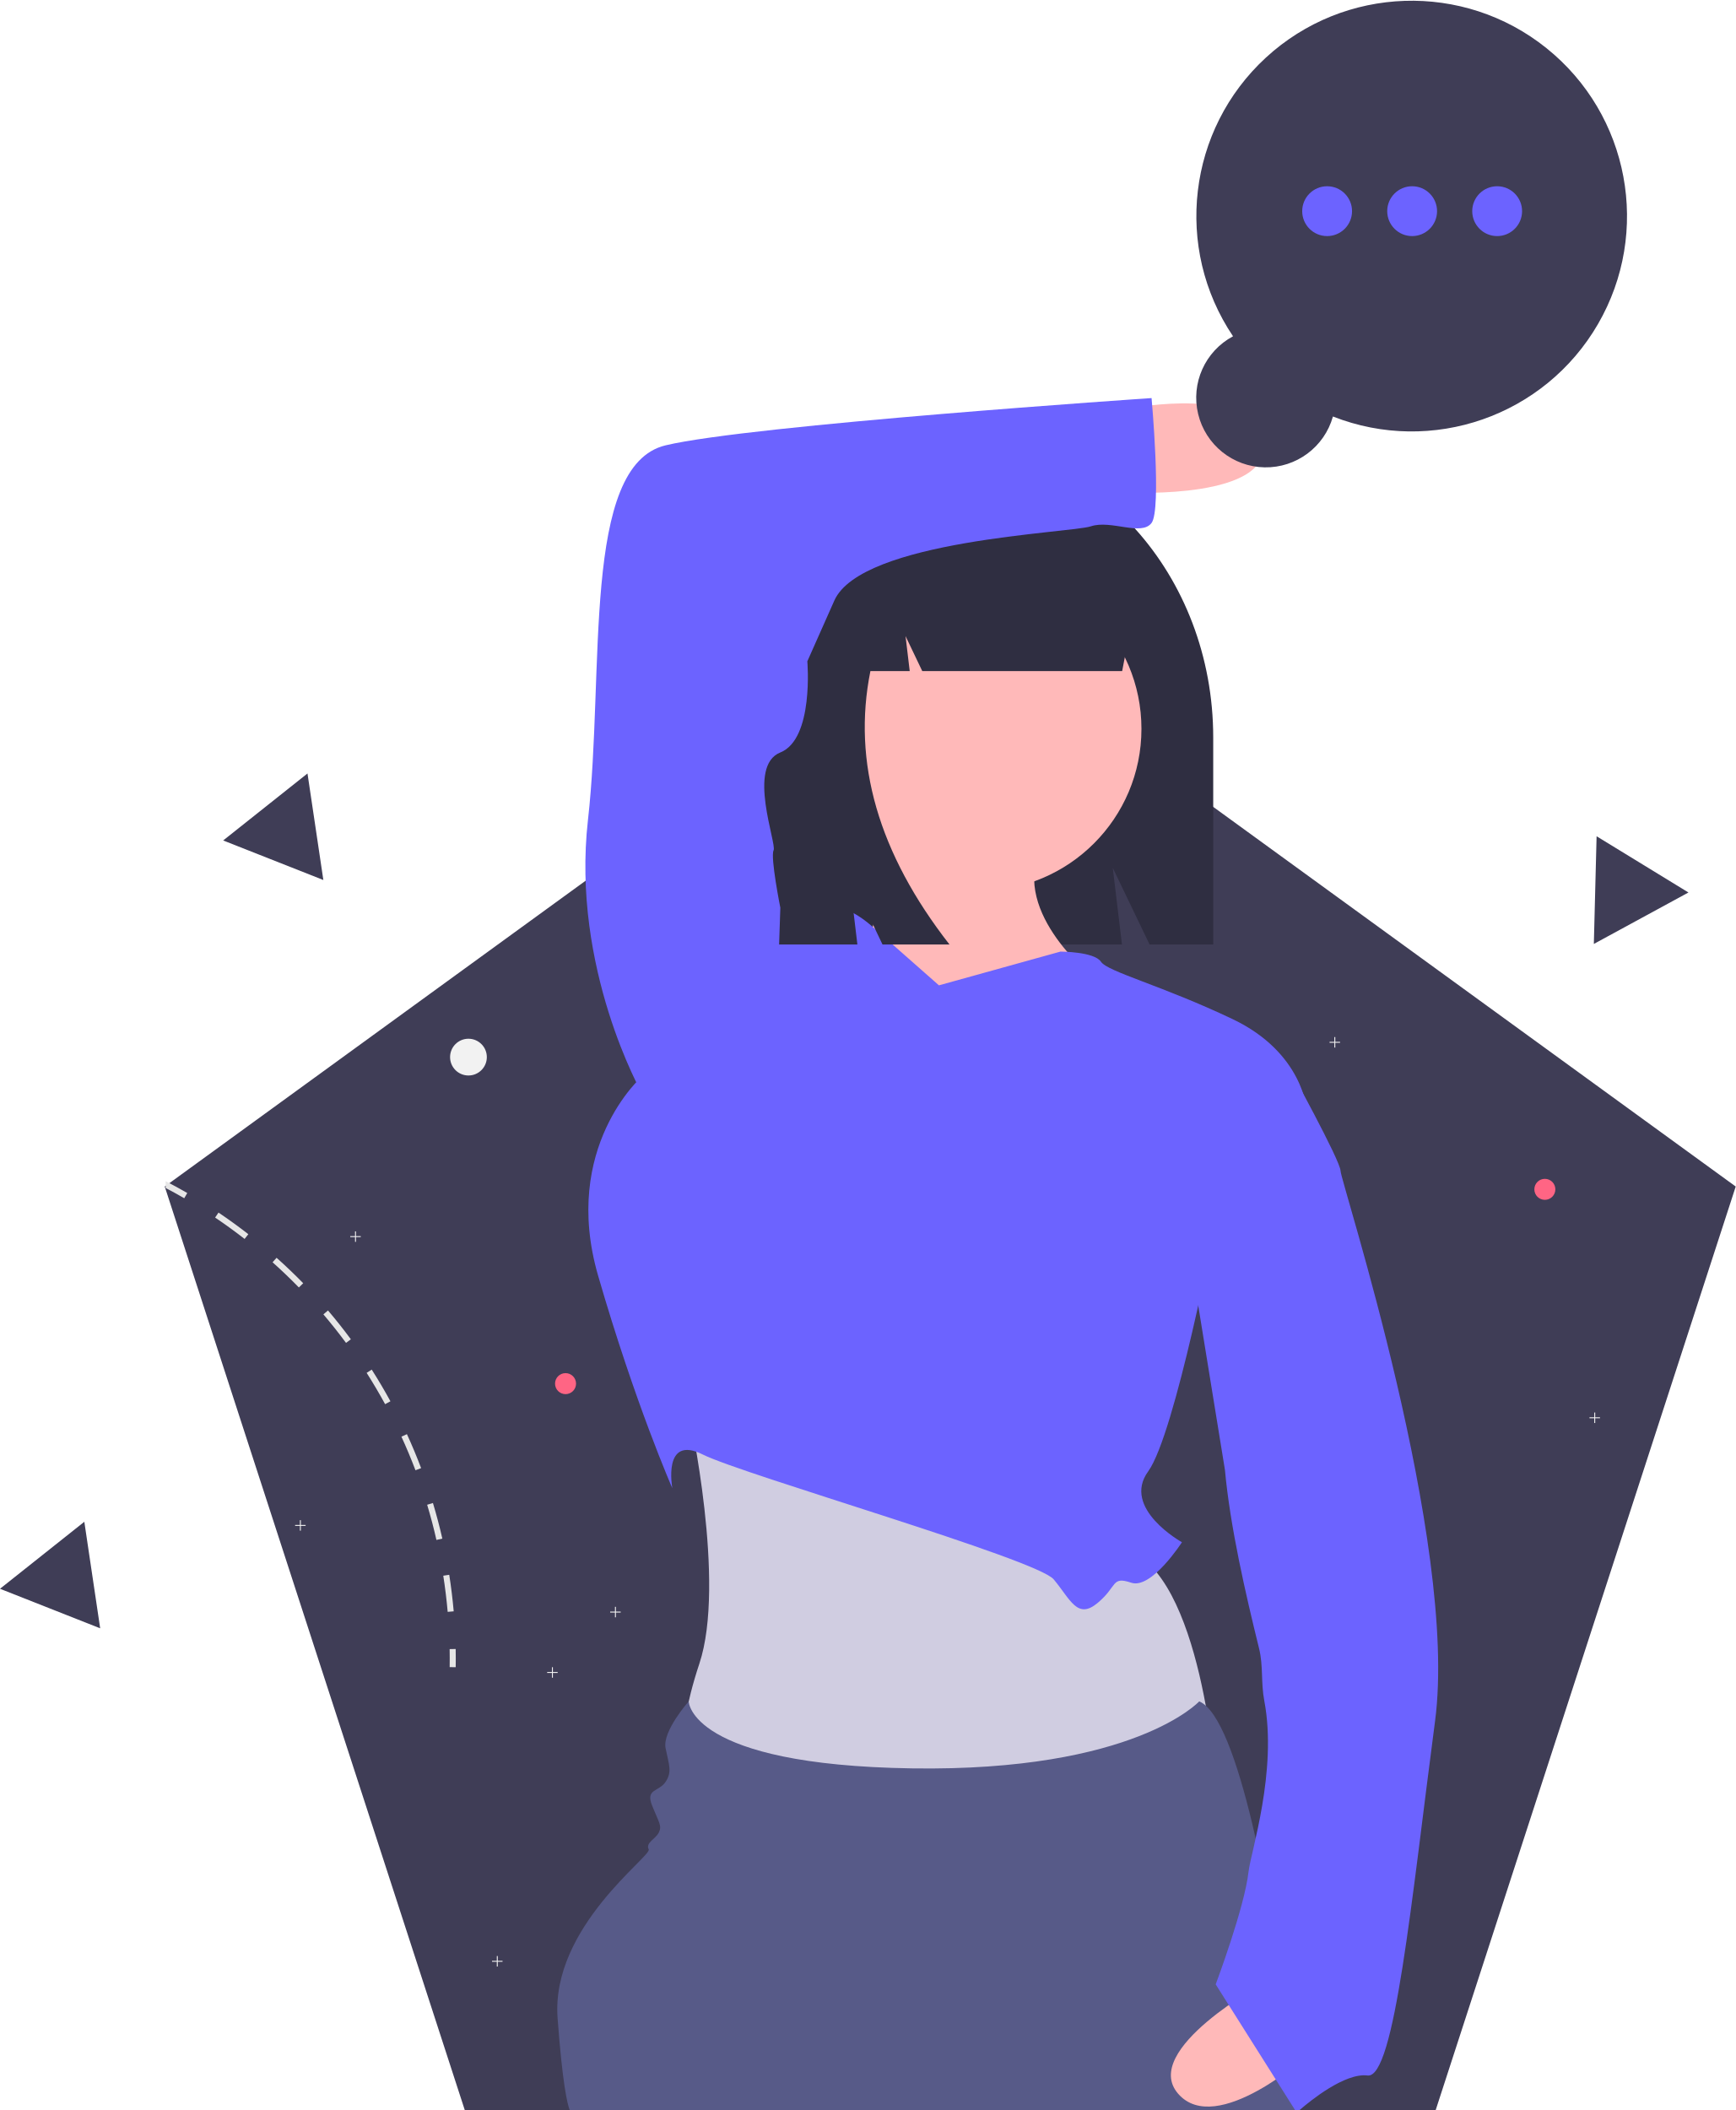
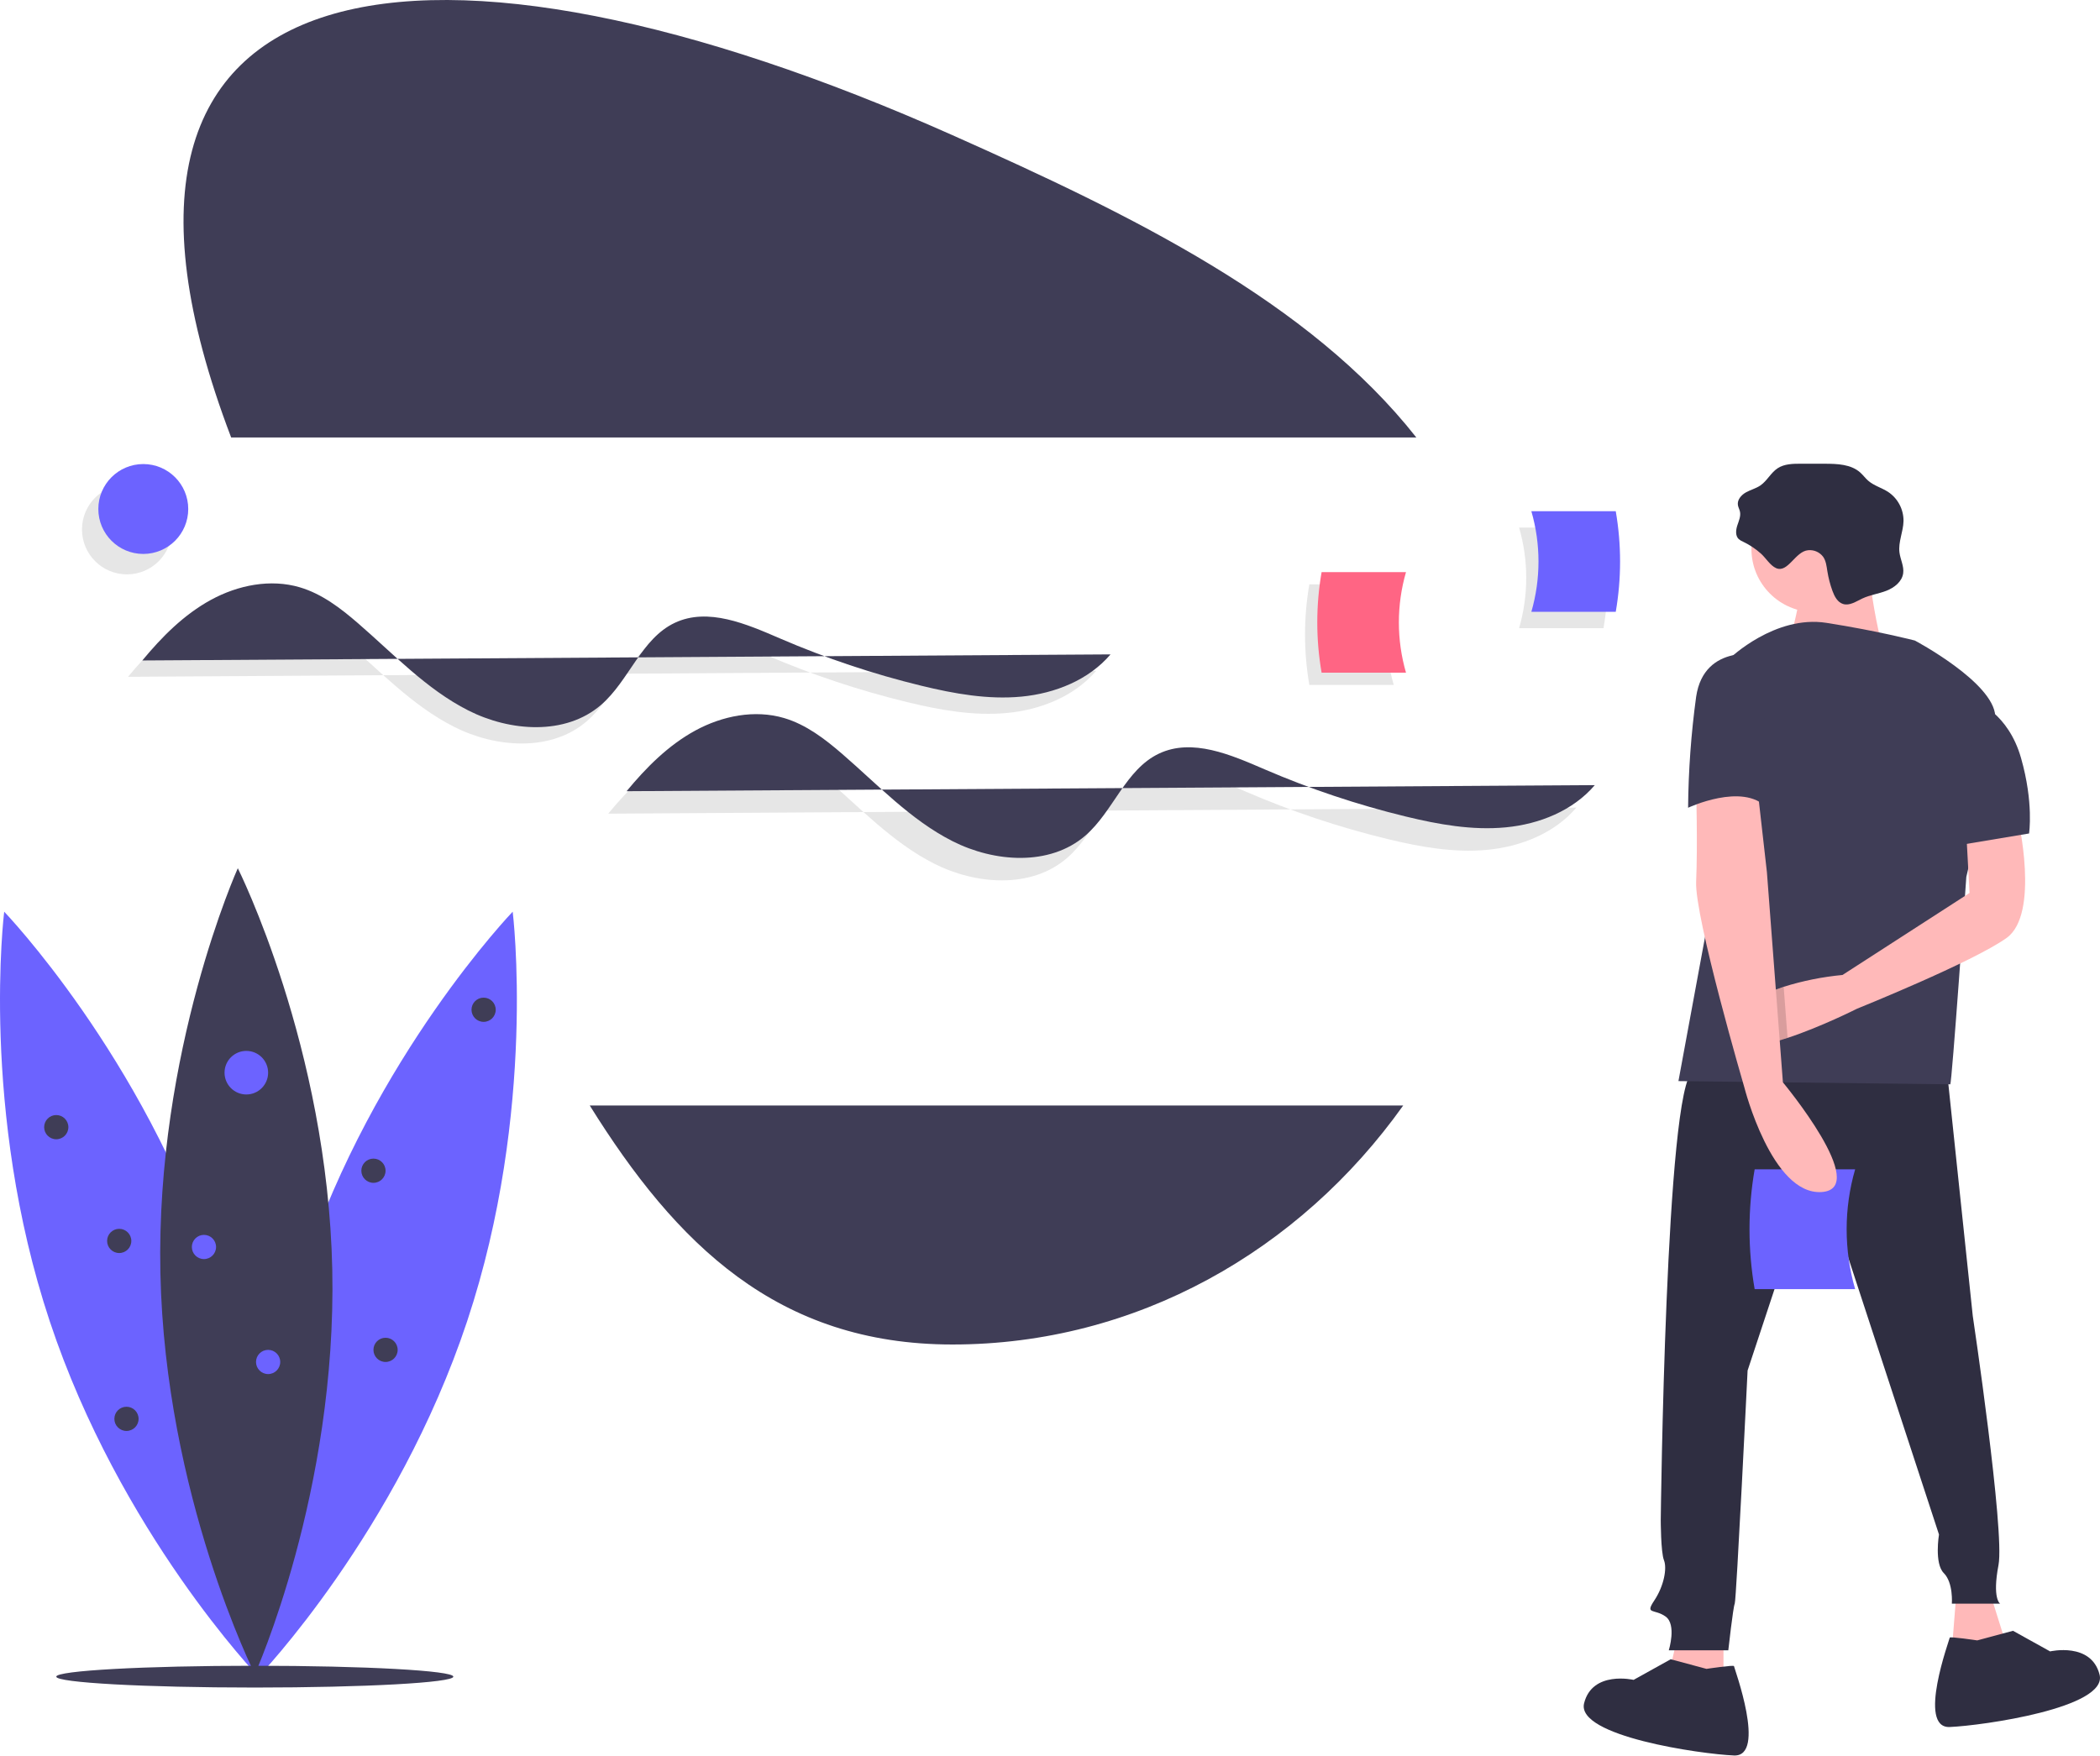
- <svg xmlns="http://www.w3.org/2000/svg" id="adc5ebb5-adad-487b-beff-d206cdc968e3" data-name="Layer 1" height="300px" viewBox="0 0 661.105 803.61">
-   <polygon points="661.105 451.9 546.835 803.61 177.015 803.61 62.745 451.9 361.925 234.53 661.105 451.9" fill="#3f3d56" />
-   <polygon points="212.406 636.791 210.584 636.791 210.584 634.968 210.228 634.968 210.228 636.791 208.406 636.791 208.406 637.146 210.228 637.146 210.228 638.968 210.584 638.968 210.584 637.146 212.406 637.146 212.406 636.791" fill="#f2f2f2" />
-   <polygon points="191.406 746.791 189.584 746.791 189.584 744.968 189.228 744.968 189.228 746.791 187.406 746.791 187.406 747.146 189.228 747.146 189.228 748.968 189.584 748.968 189.584 747.146 191.406 747.146 191.406 746.791" fill="#f2f2f2" />
-   <polygon points="311.406 779.791 309.584 779.791 309.584 777.968 309.228 777.968 309.228 779.791 307.406 779.791 307.406 780.146 309.228 780.146 309.228 781.968 309.584 781.968 309.584 780.146 311.406 780.146 311.406 779.791" fill="#f2f2f2" />
-   <circle cx="290.406" cy="692.968" r="4" fill="#ff6584" />
-   <polygon points="510.406 396.791 508.584 396.791 508.584 394.968 508.228 394.968 508.228 396.791 506.406 396.791 506.406 397.146 508.228 397.146 508.228 398.968 508.584 398.968 508.584 397.146 510.406 397.146 510.406 396.791" fill="#f2f2f2" />
-   <polygon points="489.406 506.791 487.584 506.791 487.584 504.968 487.228 504.968 487.228 506.791 485.406 506.791 485.406 507.146 487.228 507.146 487.228 508.968 487.584 508.968 487.584 507.146 489.406 507.146 489.406 506.791" fill="#f2f2f2" />
-   <polygon points="609.406 539.791 607.584 539.791 607.584 537.968 607.228 537.968 607.228 539.791 605.406 539.791 605.406 540.146 607.228 540.146 607.228 541.968 607.584 541.968 607.584 540.146 609.406 540.146 609.406 539.791" fill="#f2f2f2" />
-   <circle cx="588.406" cy="452.968" r="4" fill="#ff6584" />
-   <circle cx="178.425" cy="402.61" r="7" fill="#f2f2f2" />
-   <path d="M440.553,647.963l-2.27.35c.71,4.54,1.27,9.18,1.68,13.77l2.29-.2C441.843,657.233,441.273,652.553,440.553,647.963Z" transform="translate(-269.4475 -48.19478)" fill="#e6e6e6" />
-   <path d="M434.343,620.623l-2.2.67c1.33,4.4,2.52,8.91,3.53,13.4l2.25-.51C436.893,629.643,435.683,625.083,434.343,620.623Z" transform="translate(-269.4475 -48.19478)" fill="#e6e6e6" />
-   <path d="M424.433,594.403l-2.09.96c1.92,4.19,3.72,8.49,5.35,12.79l2.15-.81C428.193,602.993,426.383,598.633,424.433,594.403Z" transform="translate(-269.4475 -48.19478)" fill="#e6e6e6" />
-   <path d="M411.033,569.823l-1.94,1.23c2.47,3.88,4.84,7.9,7.04,11.93l2.02-1.1C415.933,577.803,413.533,573.743,411.033,569.823Z" transform="translate(-269.4475 -48.19478)" fill="#e6e6e6" />
-   <path d="M394.373,547.293l-1.75,1.49c2.98,3.5,5.88,7.16,8.62,10.86l1.84-1.37C400.323,554.533,397.393,550.833,394.373,547.293Z" transform="translate(-269.4475 -48.19478)" fill="#e6e6e6" />
-   <path d="M374.793,527.233l-1.53,1.71c3.44,3.07,6.81,6.3,10.02,9.59l1.65-1.61C381.683,533.593,378.273,530.333,374.793,527.233Z" transform="translate(-269.4475 -48.19478)" fill="#e6e6e6" />
-   <path d="M352.673,510.013l-1.29,1.9c3.82,2.57,7.6,5.31,11.23,8.14l1.42-1.81C360.353,515.383,356.533,512.613,352.673,510.013Z" transform="translate(-269.4475 -48.19478)" fill="#e6e6e6" />
-   <path d="M332.543,498.053v2.6c2.39,1.25,4.76,2.56,7.08,3.9l1.15-1.99Q336.723,500.223,332.543,498.053Z" transform="translate(-269.4475 -48.19478)" fill="#e6e6e6" />
-   <path d="M440.708,676.269l2.299-.042c.042,2.321.045,4.655.009,6.936l-2.298-.036C440.753,680.872,440.75,678.564,440.708,676.269Z" transform="translate(-269.4475 -48.19478)" fill="#e6e6e6" />
-   <path d="M630.346,216.805h0c55.888,0,101.195,50.28,101.195,112.304V407.911H707.305L693.274,378.714l3.508,29.197H541.004L528.248,381.368l3.189,26.542h-17.539V346.037C513.898,274.664,566.034,216.805,630.346,216.805Z" transform="translate(-269.4475 -48.19478)" fill="#2f2e41" />
-   <path d="M531.954,586.721s14.14,64.272,3.856,95.122-6.427,48.846-6.427,48.846l203.098-3.856s-5.142-79.697-34.707-88.695S531.954,586.721,531.954,586.721Z" transform="translate(-269.4475 -48.19478)" fill="#d0cde1" />
-   <circle cx="373.054" cy="277.583" r="61.701" fill="#ffb9b9" />
-   <path d="M603.938,363.055s3.856,46.276-10.283,48.846,41.134,46.276,41.134,46.276l50.132-38.563s-32.136-25.709-17.996-50.132Z" transform="translate(-269.4475 -48.19478)" fill="#ffb9b9" />
-   <path d="M627.076,423.471l-25.236-22.251s-13.327-12.456-18.469-4.743-16.711-2.571-16.711-2.571L513.958,458.177s-30.85,26.994-16.711,75.841,28.28,80.982,28.28,80.982-3.856-20.567,11.569-12.854,127.258,39.848,133.685,47.561,8.998,15.425,16.711,8.998,5.142-10.283,12.854-7.713,19.282-15.425,19.282-15.425-23.138-12.854-12.854-26.994,25.709-95.122,25.709-95.122l34.707-42.419s-1.285-21.852-28.28-34.707-47.561-17.996-50.132-21.852-15.425-3.856-15.425-3.856Z" transform="translate(-269.4475 -48.19478)" fill="#6c63ff" />
-   <path d="M764.493,851.775c0,.01.01.02,0,.03h-278.07c-.89-2.32-2.75-9.98-4.6-34.99-2.57-34.71,35.99-61.7,34.71-64.27-1.29-2.57,2.57-3.86,3.85-6.43,1.29-2.57,0-3.86-2.57-10.28-2.57-6.43,2.57-5.15,5.14-9,2.57-3.86,1.29-6.43,0-12.86-1.28-6.42,8.81-17.8,8.81-17.8s.19,24.23,85.03,25.52c84.84,1.28,109.42-25.52,109.42-25.52,15.09,6.31,27.54,77.64,33.88,121.84.91,6.36,1.7,12.15,2.34,17.11C763.533,843.495,764.233,849.485,764.493,851.775Z" transform="translate(-269.4475 -48.19478)" fill="#575a88" />
-   <path d="M767.762,830.73s-34.967,31.618-49.561,14.903,32.954-42.415,32.954-42.415Z" transform="translate(-269.4475 -48.19478)" fill="#ffb9b9" />
-   <path d="M816.033,703.695c-9,68.13-15.42,136.26-25.71,134.97-8.66-1.09-21.88,9.69-25.83,13.11l-.03.03h-1.76l-7.32-11.59-17.94-28.4-4.96-7.86S743.469,774.755,745,761c.807-7.255,11.06-38.37,6-65-1.345-7.056-.341-13.284-2-20-5.205-21.069-11.015-46.388-13-68L718.343,499.315l20.57-44.99L760,454s20.043,36.315,20.043,40.165C780.043,498.025,825.033,635.565,816.033,703.695Z" transform="translate(-269.4475 -48.19478)" fill="#6c63ff" />
-   <path d="M700.346,203.662s46.276-8.998,50.132,12.854-50.132,19.281-50.132,19.281Z" transform="translate(-269.4475 -48.19478)" fill="#ffb9b9" />
-   <path d="M601.578,247.741c10.16-13.083,25.146-21.369,41.875-21.369h1.987c38.306,0,69.359,34.662,69.359,77.421v0H701.964l-2.073-15.778-3.039,15.778H620.726l-6.378-13.348,1.595,13.348H600.967Q590.484,355.852,631.09,407.911H605.579l-12.756-26.697,3.189,26.697H547.381l-9.567-61.403C537.815,300.523,564.533,261.528,601.578,247.741Z" transform="translate(-269.4475 -48.19478)" fill="#2f2e41" />
-   <path d="M513.958,464.604s-26.994-47.561-20.567-104.12-2.571-134.97,29.565-142.683,185.102-17.996,185.102-17.996,3.856,42.419,0,47.561-15.425-1.285-23.138,1.285-87.409,5.142-97.693,28.28L576.944,300.069s2.571,29.565-10.283,34.707-1.285,34.707-2.571,37.278,2.571,21.852,2.571,21.852l-1.285,38.563Z" transform="translate(-269.4475 -48.19478)" fill="#6c63ff" />
-   <path d="M739.085,176.269a82.013,82.013,0,1,1,38.052,30.553,26.529,26.529,0,1,1-38.052-30.553Z" transform="translate(-269.4475 -48.19478)" fill="#3f3d56" />
-   <circle cx="505.476" cy="80.424" r="9.491" fill="#6c63ff" />
-   <circle cx="537.857" cy="80.424" r="9.491" fill="#6c63ff" />
-   <circle cx="570.238" cy="80.424" r="9.491" fill="#6c63ff" />
-   <polygon points="137.406 470.791 135.584 470.791 135.584 468.968 135.228 468.968 135.228 470.791 133.406 470.791 133.406 471.146 135.228 471.146 135.228 472.968 135.584 472.968 135.584 471.146 137.406 471.146 137.406 470.791" fill="#f2f2f2" />
-   <polygon points="116.406 580.791 114.584 580.791 114.584 578.968 114.228 578.968 114.228 580.791 112.406 580.791 112.406 581.146 114.228 581.146 114.228 582.968 114.584 582.968 114.584 581.146 116.406 581.146 116.406 580.791" fill="#f2f2f2" />
-   <polygon points="236.406 613.791 234.584 613.791 234.584 611.968 234.228 611.968 234.228 613.791 232.406 613.791 232.406 614.146 234.228 614.146 234.228 615.968 234.584 615.968 234.584 614.146 236.406 614.146 236.406 613.791" fill="#f2f2f2" />
-   <circle cx="215.406" cy="526.968" r="4" fill="#ff6584" />
-   <polygon points="123.157 335.154 104.079 327.626 85 320.097 101.059 307.339 117.118 294.58 120.138 314.867 123.157 335.154" fill="#3f3d56" />
-   <polygon points="38.157 620.154 19.079 612.626 0 605.097 16.059 592.339 32.118 579.58 35.138 599.867 38.157 620.154" fill="#3f3d56" />
-   <polygon points="643.102 339.91 625.083 349.708 607.065 359.505 607.589 339.002 608.113 318.498 625.608 329.204 643.102 339.91" fill="#3f3d56" />
+ <svg xmlns="http://www.w3.org/2000/svg" id="a9e2140f-2503-486f-a58e-a2bc7ab9d16b" data-name="Layer 1" viewBox="0 0 1004.673 840.065">
+   <path d="M775.266,239.325C724.033,174.236,639.162,132.896,553.325,94.647,305.821-15.638,118.608,4.226,208.256,239.325Z" transform="translate(-97.66349 -29.96748)" fill="#3f3d56" />
+   <path d="M379.809,558.985C421.05,625.218,469.562,673.359,553.325,673.359c88.009,0,166.198-44.878,215.656-114.374Z" transform="translate(-97.66349 -29.96748)" fill="#3f3d56" />
+   <path d="M158.916,353.844c9.366-11.33,19.941-21.981,32.848-29.018s28.455-10.159,42.547-5.975c10.52,3.124,19.486,9.996,27.784,17.176,17.002,14.712,32.679,31.555,52.733,41.721s46.478,12.063,63.511-2.612c13.481-11.615,19.228-31.732,35.327-39.313,15.869-7.473,34.27.552,50.373,7.506a421.231,421.231,0,0,0,67.648,22.63c15.66,3.799,31.791,6.711,47.832,5.183s32.142-7.95,42.604-20.205" transform="translate(-97.66349 -29.96748)" opacity="0.1" />
+   <path d="M388.641,419.34c9.366-11.33,19.941-21.981,32.848-29.018s28.455-10.159,42.547-5.975c10.52,3.124,19.486,9.996,27.784,17.176,17.002,14.712,32.679,31.555,52.733,41.721s46.478,12.063,63.511-2.612c13.481-11.615,19.228-31.732,35.327-39.313,15.869-7.473,34.27.552,50.373,7.506a421.233,421.233,0,0,0,67.648,22.63c15.66,3.799,31.791,6.711,47.832,5.183s32.142-7.95,42.604-20.205" transform="translate(-97.66349 -29.96748)" opacity="0.1" />
+   <path d="M165.759,346.024c9.366-11.33,19.941-21.981,32.848-29.018s28.455-10.159,42.547-5.975c10.52,3.124,19.486,9.996,27.784,17.176,17.002,14.712,32.679,31.555,52.733,41.721s46.478,12.063,63.511-2.612c13.481-11.615,19.228-31.732,35.327-39.313,15.869-7.473,34.27.552,50.373,7.506a421.233,421.233,0,0,0,67.648,22.63c15.66,3.799,31.791,6.711,47.832,5.183s32.142-7.95,42.604-20.205" transform="translate(-97.66349 -29.96748)" fill="#3f3d56" />
+   <path d="M397.439,408.587c9.366-11.33,19.941-21.981,32.848-29.018s28.455-10.159,42.547-5.975c10.52,3.124,19.486,9.996,27.784,17.176,17.002,14.712,32.679,31.555,52.733,41.721s46.478,12.063,63.511-2.612c13.481-11.615,19.228-31.732,35.327-39.313,15.869-7.473,34.27.552,50.373,7.506a421.233,421.233,0,0,0,67.648,22.63c15.66,3.799,31.791,6.711,47.832,5.183s32.142-7.95,42.604-20.205" transform="translate(-97.66349 -29.96748)" fill="#3f3d56" />
+   <circle cx="60.73" cy="253.348" r="21.506" opacity="0.1" />
+   <circle cx="68.551" cy="243.572" r="21.506" fill="#6c63ff" />
+   <path d="M824.425,330.562h40.377a141.219,141.219,0,0,0,0-48.141H824.425A86.622,86.622,0,0,1,824.425,330.562Z" transform="translate(-97.66349 -29.96748)" opacity="0.1" />
+   <path d="M830.29,322.742h40.377a141.219,141.219,0,0,0,0-48.141H830.29A86.622,86.622,0,0,1,830.29,322.742Z" transform="translate(-97.66349 -29.96748)" fill="#6c63ff" />
+   <path d="M199.513,636.313c33.588,101.086,21.792,195.999,21.792,195.999s-66.254-68.979-99.842-170.065S99.672,466.248,99.672,466.248,165.925,535.227,199.513,636.313Z" transform="translate(-97.66349 -29.96748)" fill="#6c63ff" />
+   <path d="M243.098,636.313c-33.588,101.086-21.792,195.999-21.792,195.999s66.254-68.979,99.842-170.065,21.792-195.999,21.792-195.999S276.686,535.227,243.098,636.313Z" transform="translate(-97.66349 -29.96748)" fill="#6c63ff" />
+   <path d="M256.626,637.406c2.251,106.496-37.037,193.698-37.037,193.698s-42.939-85.463-45.19-191.96S211.435,445.447,211.435,445.447,254.374,530.91,256.626,637.406Z" transform="translate(-97.66349 -29.96748)" fill="#3f3d56" />
+   <ellipse cx="121.903" cy="802.338" rx="94.988" ry="5.213" fill="#3f3d56" />
+   <circle cx="117.849" cy="513.32" r="10.425" fill="#6c63ff" />
+   <circle cx="97.577" cy="596.724" r="5.792" fill="#6c63ff" />
+   <circle cx="26.915" cy="539.384" r="5.792" fill="#3f3d56" />
+   <circle cx="231.371" cy="483.202" r="5.792" fill="#3f3d56" />
+   <circle cx="57.033" cy="593.828" r="5.792" fill="#3f3d56" />
+   <circle cx="178.664" cy="560.235" r="5.792" fill="#3f3d56" />
+   <circle cx="60.508" cy="678.97" r="5.792" fill="#3f3d56" />
+   <circle cx="184.456" cy="645.956" r="5.792" fill="#3f3d56" />
+   <circle cx="128.274" cy="651.748" r="5.792" fill="#6c63ff" />
+   <path d="M764.452,357.741H724.075a141.218,141.218,0,0,1,0-48.141h40.377A86.622,86.622,0,0,0,764.452,357.741Z" transform="translate(-97.66349 -29.96748)" opacity="0.1" />
+   <path d="M770.317,351.876H729.941a141.218,141.218,0,0,1,0-48.141h40.377A86.622,86.622,0,0,0,770.317,351.876Z" transform="translate(-97.66349 -29.96748)" fill="#ff6584" />
+   <polygon points="951.493 760.482 959.956 787.412 933.796 789.72 936.104 760.482 951.493 760.482" fill="#ffb9b9" />
+   <polygon points="824.537 781.256 824.537 818.189 794.53 818.189 802.993 781.256 824.537 781.256" fill="#ffb9b9" />
+   <path d="M1029.151,542.694l12.311,116.953s15.389,103.103,12.311,119.261.769,18.466.769,18.466h-23.083s.769-10.003-3.847-14.619-2.308-18.466-2.308-18.466L966.828,585.782,933.742,685.807s-5.386,110.028-6.155,111.567-3.078,22.313-3.078,22.313H896.04s3.847-12.311-1.539-16.158-10.003-.769-5.386-7.694,6.155-15.389,4.617-19.236-1.539-19.236-1.539-19.236,2.308-207.745,15.389-214.67S1029.151,542.694,1029.151,542.694Z" transform="translate(-97.66349 -29.96748)" fill="#2f2e41" />
+   <path d="M914.069,828.582s13.157-1.973,13.157-1.316,15.788,43.417,0,42.759-75.65-9.21-71.703-24.997,23.682-11.183,23.682-11.183l17.761-9.867Z" transform="translate(-97.66349 -29.96748)" fill="#2f2e41" />
+   <path d="M1043.604,814.958s-13.157-1.973-13.157-1.316-15.788,43.417,0,42.759,75.65-9.21,71.703-24.997-23.682-11.183-23.682-11.183L1060.707,810.353Z" transform="translate(-97.66349 -29.96748)" fill="#2f2e41" />
+   <path d="M985.192,646.859H937.117a168.144,168.144,0,0,1,0-57.32h48.075A103.138,103.138,0,0,0,985.192,646.859Z" transform="translate(-97.66349 -29.96748)" fill="#6c63ff" />
+   <circle cx="868.186" cy="262.647" r="30.279" fill="#ffb9b9" />
+   <path d="M989.91,288.783s5.386,53.86,12.311,57.707-53.09,7.694-53.09,7.694,14.619-49.243,10.003-53.86S989.91,288.783,989.91,288.783Z" transform="translate(-97.66349 -29.96748)" fill="#ffb9b9" />
+   <path d="M925.278,344.951s21.544-20.775,46.166-16.927,42.318,8.464,42.318,8.464,37.702,20.005,38.471,36.163-13.85,76.943-13.85,76.943-6.925,99.256-7.694,99.256-130.033-1.539-130.033-1.539l23.852-129.264Z" transform="translate(-97.66349 -29.96748)" fill="#3f3d56" />
+   <path d="M930.311,530.098c4.986,1.346,13.58-.516,22.552-3.455,16.004-5.255,33.201-13.957,33.201-13.957s55.399-22.313,71.557-33.855,5.386-57.707,5.386-57.707l-24.622,7.694,1.539,28.469-60.785,39.241a137.129,137.129,0,0,0-28.138,5.655c-10.233,3.362-20.174,8.602-23.768,16.65a15.575,15.575,0,0,0-1.185,3.855C925.317,526.936,927.04,529.206,930.311,530.098Z" transform="translate(-97.66349 -29.96748)" fill="#ffb9b9" />
+   <path d="M927.233,518.834c1.069,3.986,2.108,7.779,3.078,11.264,4.986,1.346,13.58-.516,22.552-3.455l-1.862-24.46C940.767,505.546,930.826,510.786,927.233,518.834Z" transform="translate(-97.66349 -29.96748)" opacity="0.15" />
+   <path d="M938.359,406.505l4.617,40.78,7.656,100.62S992.988,598.862,969.136,600.401s-36.932-50.013-36.932-50.013-23.852-81.559-23.083-98.487,0-45.396,0-45.396Z" transform="translate(-97.66349 -29.96748)" fill="#ffb9b9" />
+   <path d="M931.655,289.235a7.899,7.899,0,0,1-2.177-1.312c-1.653-1.604-1.374-4.323-.656-6.511s1.767-4.452,1.253-6.697c-.24-1.046-.81-2.003-.973-3.064-.387-2.523,1.625-4.822,3.853-6.068s4.79-1.859,6.895-3.302c3.229-2.213,5.012-6.115,8.29-8.255,3.206-2.092,7.279-2.157,11.107-2.153l11.428.013c5.972.007,12.535.228,16.98,4.217,1.352,1.213,2.423,2.716,3.792,3.909,2.757,2.404,6.479,3.364,9.541,5.366a16.547,16.547,0,0,1,7.347,13.935c-.108,5.071-2.58,9.997-1.938,15.028.431,3.375,2.253,6.618,1.774,9.986-.568,3.995-4.232,6.857-7.99,8.326s-7.855,1.997-11.512,3.703c-2.985,1.393-6.103,3.613-9.249,2.638-2.662-.825-4.122-3.635-5.076-6.254a51.036,51.036,0,0,1-2.446-9.442c-.383-2.407-.637-4.959-2.051-6.945a7.996,7.996,0,0,0-7.15-3.084c-6.171.542-9.644,11.052-15.319,8.566-2.814-1.232-4.976-4.921-7.23-6.932A36.297,36.297,0,0,0,931.655,289.235Z" transform="translate(-97.66349 -29.96748)" fill="#2f2e41" />
+   <path d="M1043.001,365.726s15.389,5.386,21.544,26.93,3.847,36.163,3.847,36.163l-32.316,5.386Z" transform="translate(-97.66349 -29.96748)" fill="#3f3d56" />
+   <path d="M940.667,343.412s-27.699-6.155-31.546,20.005a418.743,418.743,0,0,0-3.847,53.09s26.16-12.311,37.702,0Z" transform="translate(-97.66349 -29.96748)" fill="#3f3d56" />
</svg>
